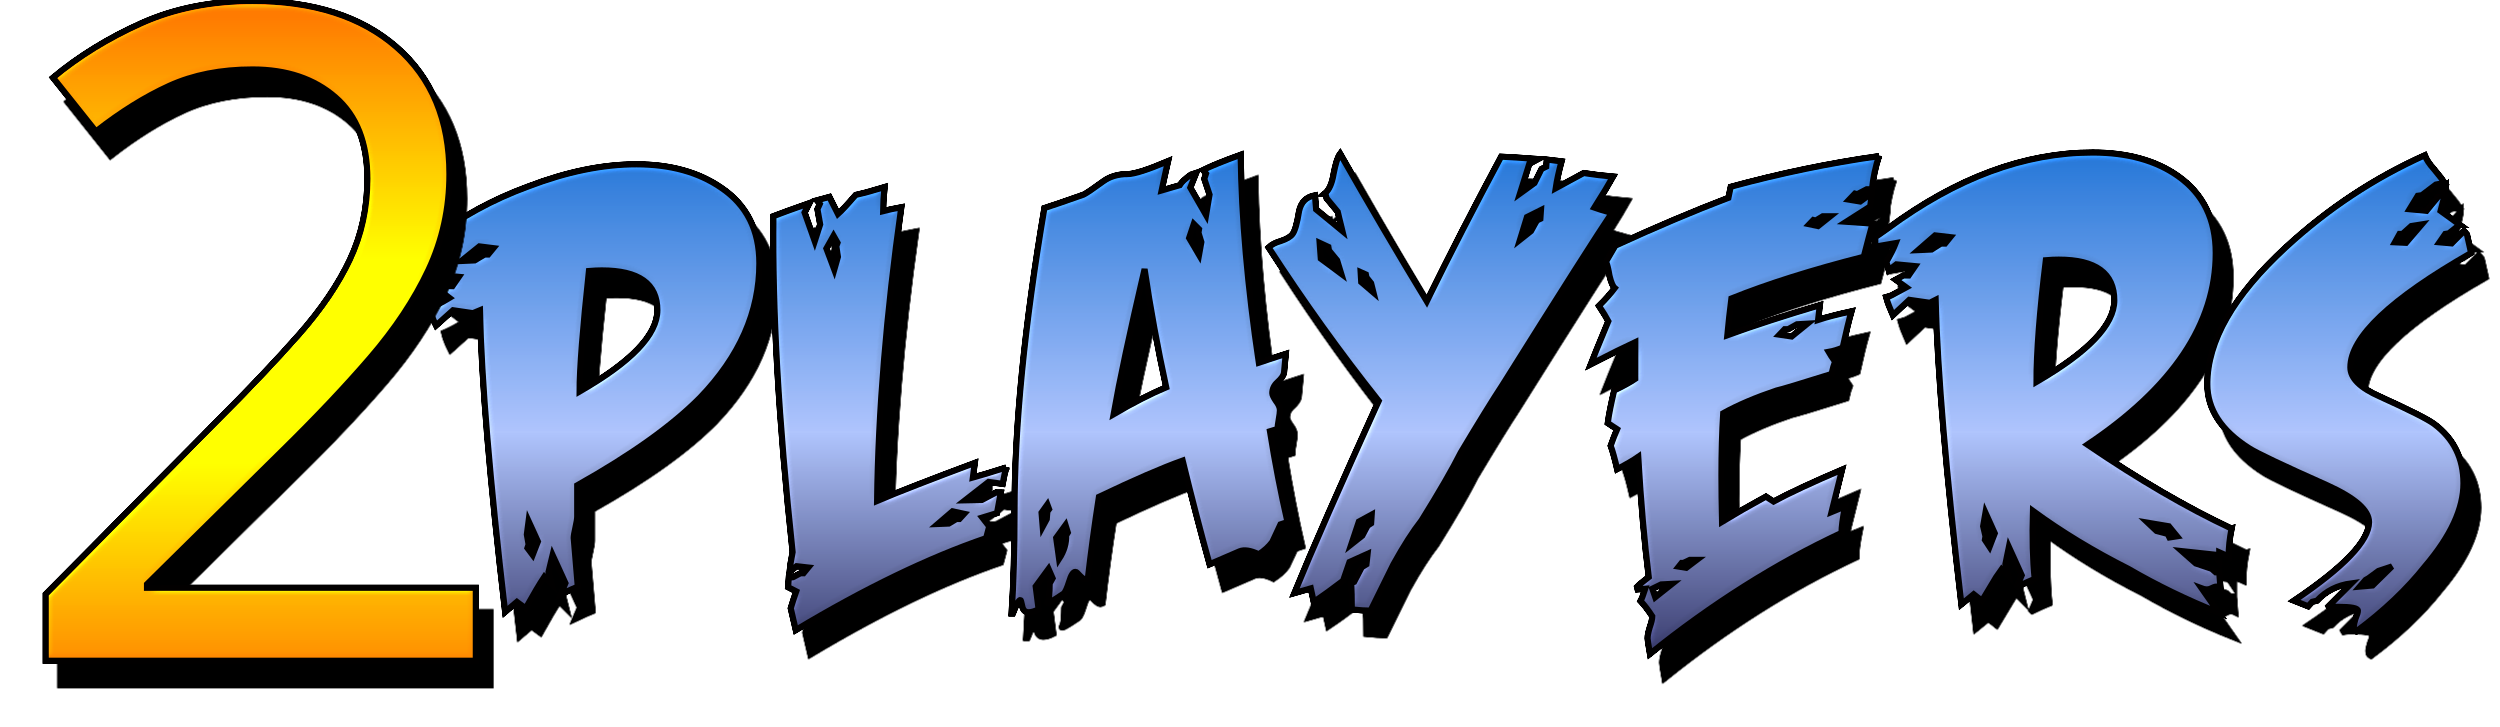
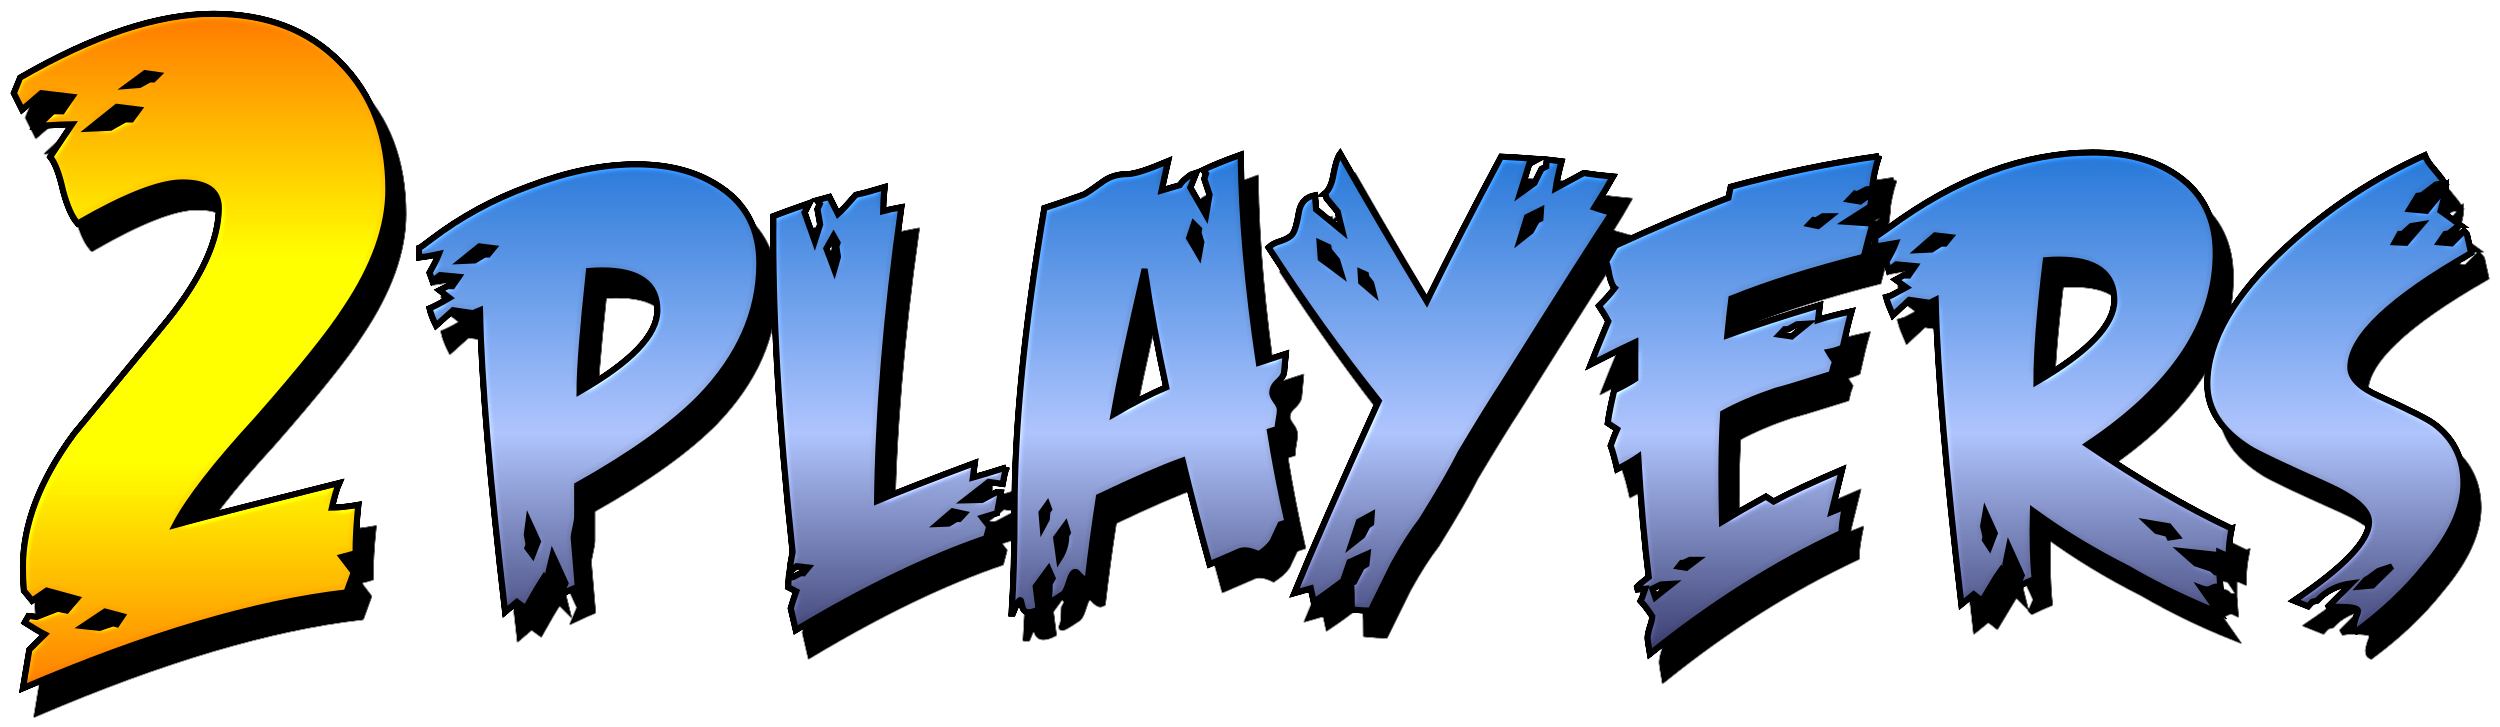
- <svg xmlns="http://www.w3.org/2000/svg" height="165.366" viewBox="0 0 512.232 148.83" width="569.147">
-   <linearGradient id="a" gradientUnits="userSpaceOnUse" x1="46.776" x2="46.776" y1="168.274" y2="30.929">
-     <stop offset="0" stop-color="#ff7a01" />
-     <stop offset=".359" stop-color="#fffc00" />
-     <stop offset=".603" stop-color="#ff0" />
-     <stop offset="1" stop-color="#ff7501" />
-   </linearGradient>
-   <linearGradient id="b" gradientUnits="userSpaceOnUse" x1="336.991" x2="336.991" y1="161.47" y2="57.732">
-     <stop offset="0" stop-color="#373969" />
-     <stop offset=".437" stop-color="#a7bbf1" />
-     <stop offset="1" stop-color="#2170cc" />
-   </linearGradient>
-   <filter id="c" color-interpolation-filters="sRGB" height="1.112" width="1.021" x="-.007" y="-.03">
-     <feGaussianBlur in="SourceGraphic" result="blur" stdDeviation=".926" />
-     <feDiffuseLighting diffuseConstant="1" result="diffuse" surfaceScale="10">
-       <feDistantLight azimuth="236" elevation="13" />
-     </feDiffuseLighting>
-     <feComposite in="diffuse" in2="diffuse" k1="1" k2="0" k3="0" k4="0" operator="arithmetic" result="composite1" />
-     <feComposite in="composite1" in2="SourceGraphic" k1="1" k2="0" k3="1" k4="0" operator="arithmetic" result="fbSourceGraphic" />
-     <feColorMatrix in="fbSourceGraphic" result="fbSourceGraphicAlpha" values="0 0 0 -1 0 0 0 0 -1 0 0 0 0 -1 0 0 0 0 1 0" />
-     <feFlood in="fbSourceGraphic" result="flood" />
-     <feComposite in="flood" in2="fbSourceGraphic" operator="in" result="composite1" />
-     <feGaussianBlur in="composite1" result="blur" stdDeviation="0" />
-     <feOffset dx="3" dy="5" result="offset" />
-     <feComposite in="fbSourceGraphic" in2="offset" operator="over" result="composite2" />
-   </filter>
-   <filter id="d" color-interpolation-filters="sRGB" height="1.077" width="1.113" x="-.037" y="-.021">
-     <feGaussianBlur in="SourceGraphic" result="blur" stdDeviation=".926" />
-     <feDiffuseLighting diffuseConstant="1" result="diffuse" surfaceScale="10">
-       <feDistantLight azimuth="236" elevation="13" />
-     </feDiffuseLighting>
-     <feComposite in="diffuse" in2="diffuse" k1="1" k2="0" k3="0" k4="0" operator="arithmetic" result="composite1" />
-     <feComposite in="composite1" in2="SourceGraphic" k1="1" k2="0" k3="1" k4="0" operator="arithmetic" result="fbSourceGraphic" />
-     <feColorMatrix in="fbSourceGraphic" result="fbSourceGraphicAlpha" values="0 0 0 -1 0 0 0 0 -1 0 0 0 0 -1 0 0 0 0 1 0" />
-     <feFlood in="fbSourceGraphic" result="flood" />
-     <feComposite in="flood" in2="fbSourceGraphic" operator="in" result="composite1" />
-     <feGaussianBlur in="composite1" result="blur" stdDeviation="0" />
-     <feOffset dx="3" dy="5" result="offset" />
-     <feComposite in="fbSourceGraphic" in2="offset" operator="over" result="composite2" />
-   </filter>
-   <g stroke="#010000" stroke-width="1.25" transform="translate(1.074684 -27.5195)">
-     <g fill="url(#b)" filter="url(#c)">
-       <path d="m154.506 81.48q0 14.88-12.12 27.48-8.52 8.64-25.2 18v6.36q0 .72-.36 2.28-.36 1.56-.36 2.16 0 .12.84 9.96-1.2.48-3.48 1.56l.96-2.28-2.64-5.76-.84 3.48.6 2.4-1.44-1.44q-1.44 2.16-3.84 6.48l-1.8-1.32-2.4 2.04q-4.68-40.32-5.16-61.8l-1.44.6-4.08-.6-3.48 3.12q-.96-1.92-1.32-3.48 1.92-.84 4.08-2.16l-2.04-1.56 1.68-.84h.96l1.32-1.92-3.84-.36-1.56 1.2-.6-1.68q1.32-2.28 1.92-3.84-2.16.48-4.08.72v-1.92q.36-.12 2.52-1.8 9-6.84 19.8-10.8 11.88-4.56 22.2-4.56 10.44 0 17.4 4.8 7.8 5.28 7.8 15.48zm-20.88 9.6q0-8.16-11.4-8.16-1.2 0-2.64.12-1.92 17.76-1.92 24.72 15.96-9.12 15.96-16.68zm-33.6-12.72-2.88-.36-3.72 3 2.76-.12 2.04-1.2h.72zm9.12 60.12-1.92-4.2-.36 2.76.36 2.04-.24.72 1.08 1.44z" />
-       <path d="m205.116 123.304q-.375 1.195-.762 3.351l-2.875-.396-4.848 3.779 3.481-.076 2.899-1.524.96.012q-.257 1.317-.773 4.191l-3.012.922 1.417 1.818-.63 2.392q-17.597 6.018-39.001 18.829-.342-1.444-1.024-4.453.501-1.674 1.124-3.466l-1.669-.861.144-1.918.841-.109 1.57-.82.6.008.975-1.188-2.397-.27-1.455 1.182q.138-1.438.651-4.072-4.292-40.257-3.931-68.815 2.412-.93 7.354-2.667l-.984 1.908 2.086 5.907 1.124-3.466-.561-3.127.494-1.074-.591-.728 2.529-.688q.702 1.449 1.756 3.502 1.092-.946 3.65-3.914 2.527-.568 5.901-1.606-.272 2.517-.302 4.917 1.324-.343 3.73-.793-4.613 32.704-4.96 60.182 6.636-2.796 20.02-7.788l-.398 2.995q2.167-.573 6.867-2.073zm-34.498-43.159-.333-2.164.249-.717-.822-1.45-1.473 2.622 1.625 4.341zm25.857 52.651-2.394-.51-3.033 2.602 2.281-.091 1.572-.94.6.008z" />
-       <path d="m262.723 134.483-1.44.48q-1.32 2.88-1.68 3.6-1.08 1.44-2.76 2.52-2.52-1.2-3.96-.6-1.44.6-6.12 2.64-2.76-9.96-5.52-21.24-6.36 2.28-17.16 7.44-1.32 8.52-2.28 16.8-.24.12-.48.12-.36 0-1.08-.72-.72-.84-.96-.84-.72 0-1.32 2.04-.6 1.92-1.08 2.4-3.72 2.52-3.36 1.8.48-.6.48-3.84l.6-1.08-.84-1.92-2.64 3.6.6 4.68q-1.2.6-2.04.6-1.08 0-1.32-1.32-.24-1.2-.36-1.2-.48 0-1.56 2.76h-.24q.6-9.24.6-20.88 0-26.04 6.12-62.16 2.64-.84 8.04-2.76.96-.48 4.08-2.76 2.04-1.44 4.92-1.44 2.04 0 8.28-2.64-.72 3.12-1.32 6 1.32-.36 3.72-1.08.6-.96 2.28-2.16.36-.12 1.08-.36l-1.2 3 3.24 5.64.72-4.2-1.08-3.24.36-1.08-.6-.72q2.4-1.2 7.68-3.12.24 19.2 3.72 42.6 2.16-.72 5.52-1.8-.12 1.2-.36 3.84-.12.84-1.32 1.92-1.08.96-1.08 2.28 0 .48.72 1.56.84 1.08.84 1.92 0 .6-.24 1.92-.24 1.32-.24 1.92l-1.56.48q1.56 9.72 3.6 18.6zm-17.64-57.36-.6-1.92.12-.72-1.08-1.08-.96 2.88 2.04 3.48zm-7.2 29.76q-2.64-12.12-4.44-24.24-4.56 19.56-6.36 29.76 6-3.48 10.8-5.52zm-24 24.96-.36-.96-1.2 1.68.24 2.88.84-1.56.12-1.56zm3.84 4.8-.48-1.56-1.92 2.64.6 4.32q1.56-2.4 1.44-4.8z" />
-       <path d="m329.424 63.71q-1.2 2.16-3.84 6.36.96.36 3.6 1.08-4.08 6-22.44 35.28-3 4.56-8.52 13.8-2.52 5.04-8.04 13.92-2.64 3.36-5.76 9-2.28 4.68-4.68 9.48-1.44 0-3.84-.24 0-3.36-.12-5.4l.6-.24 1.56-3 .96-.6.24-2.16-3.72 1.68-1.32 3.84q-3.12 2.4-6 4.32l-.6-2.76-3.36.96q5.4-13.2 17.28-39.36-11.76-14.76-22.56-31.44.84-.84 2.52-1.32 1.8-.6 2.4-1.44.72-.96 1.32-4.68.6-2.76 3.24-3.24l.24 2.88 5.4 4.44-.96-3.96-2.28-2.76-.24-.96h-.12q1.32-1.08 1.8-4.08.6-3.12 1.32-4.08 8.88 15.6 17.76 30.24 7.2-14.64 15.24-29.64 2.64.12 7.56.48l-1.8.96-1.92 6.12 3-2.16 1.44-2.88.96-.48.12-1.44 3 .36q-.84 3.12-1.2 5.52 2.04-1.08 5.76-3.12 3.12.48 6 .72zm-14.76 6.84-2.88 1.44-1.44 4.68 2.28-1.8 1.2-2.16.72-.36zm-34.32 16.92-.48-1.92-.96-1.2-.12-.6-1.08-.48.12 2.04zm-6.6-3.84-.84-2.76-1.68-2.04-.12-.72-1.8-.84.24 3.24zm6.24 49.32-2.64 1.44-1.56 4.68 2.28-1.8 1.08-2.04.72-.48z" />
-       <path d="m383.911 59.511q-1.08 3.269-1.44 6.789h-1.08l-1.92 1.006-.48-.126-1.2 1.257 2.28.377 2.4-1.76q-.12 1.006-.36 2.766l-4.92 3.143 5.4.377q-.6 2.137-1.8 6.789-15.84 4.023-27.12 8.549-.48 3.772-.84 7.543 8.4-3.017 18.96-6.16-.12 1.006-.36 3.017 2.28-.754 6.84-1.76-.72 2.514-1.8 7.418-1.44.629-2.88.88.36.629 1.32 2.012-.36.88-.72 2.514-9.6 3.017-11.28 3.394-6.36 2.137-10.92 4.652-.36 5.783-.36 12.698 0 4.149.12 9.555 3.96-2.389 9-5.155l1.56 1.006q4.92-2.64 14.04-6.537-.12.503-2.16 8.675 1.8-.754 2.76-1.131-.72 3.646-.72 5.406-20.16 9.429-39.24 24.767-.48-2.766-.48-3.143 0-.88.48-2.389.48-1.383.48-2.137-1.32-2.012-2.4-3.143.36-.629.96-2.514l-1.56.126-.12-.503q.6-.629 2.4-2.012-1.32-10.561-2.16-24.641-1.44 1.006-4.32 2.514-.72-3.143-1.32-4.777.72-2.012 1.32-3.394l-1.92-1.257q.36-2.64 1.32-6.663 2.88-1.383 4.32-2.389v-7.543q-3 1.383-9.12 4.526.48-1.257 3.6-8.8-.6-1.131-1.92-3.143 2.04-2.012 3.24-3.646-.6-.503-1.08-2.514-.36-2.137-.72-2.892 1.2-2.012 1.92-3.269 12.6-5.783 23.16-9.806l.48-2.263q15.24-4.149 30.36-6.286zm-9.96 12.321h-1.56l-1.44.88-.48-.126-.84.88 1.8.377zm-4.68 22.001-2.16.126-1.8 1.006h-.72l-1.08 1.131 2.52.377zm-22.68 48.402h-1.44l-1.32.629h-.36l-.6.754 1.56.251zm-5.04 4.903-2.28.126-1.8.88.6 1.76z" />
-       <path d="m456.152 135.829q-.6 3.028-.6 5.694l-1.921-.848v1.938l-.96-1.454-6.723-.727 2.881 2.544 3.241 1.09.84.727h.72l.24 3.15q-.48-.242-.84-.242-.36 0-1.321.485-.72.242-1.681-.121l3.481 4.967q-9.724-3.876-18.487-8.964-10.804-5.451-19.568-11.872-.24 8.237.36 13.931-1.2.485-3.481 1.575l-.12-.121.96-2.181-2.641-5.815-.72 3.513.6 2.423-1.441-1.454q-.12.121-3.962 6.542l-1.681-1.333q-1.441 1.211-2.521 2.059-4.682-40.097-5.282-62.387l-1.2.606-4.202-.606-3.361 3.15q-.96-2.181-1.321-3.513.12 0 4.082-2.181l-2.161-1.575 1.561-.848h1.08l1.321-1.938-3.842-.363-1.561 1.211-.48-1.696q1.321-2.302 1.921-3.876l-4.202.727v-1.938q.6-.363 2.641-1.817 21.008-15.506 41.896-15.506 10.684 0 17.527 4.846 7.683 5.451 7.683 15.748 0 21.684-26.29 39.249 15.846 10.781 29.532 17.202zm-24.009-46.76q0-8.359-11.404-8.359-1.2 0-2.641.121-1.921 15.748-1.921 24.955 15.966-9.207 15.966-16.717zm-33.613-12.962-3.121-.363-3.481 3.028 2.761-.121 1.921-1.211h.84zm46.458 61.297-1.681-2.059-4.322-.727 1.801 1.696 2.281.606.36.727zm-37.335-.606-1.921-4.24-.48 2.786.48 2.059-.12.727.96 1.454z" />
-       <path d="m505.225 79.348q-24.73 14.133-24.73 23.44 0 3.332 6.002 5.975 9.124 4.137 11.164 5.63 6.002 4.481 6.002 12.18 0 7.699-7.803 16.891-5.642 7.124-14.166 13.444-.48-.23-.48-1.034 0-.46.36-1.609.48-1.149.48-1.609 0-.804-4.082-.804-1.561 0-2.281.23l5.042-5.056q-4.322.575-7.083 3.562l-.96.23-.84.919-2.881-1.149q15.366-10.341 15.366-16.086 0-3.677-8.643-7.584-13.685-6.09-15.966-7.584-8.523-5.4-8.523-13.099 0-13.214 16.086-28.036 12.845-11.835 28.451-18.844.48 1.264 1.921 2.873 1.801 2.183 2.161 2.758l-1.801.345-2.881 2.183-.84.115-1.681 2.758 3.481.345 3.962-4.826q0 .804-1.08 4.826l3.962 2.873h-.12l-2.161 1.724-.72.115-1.2 1.724 2.521.23 2.521-2.528.6.689zm-10.084-5.86-2.161.345-1.801 1.609h-.6l-.96 1.724 2.281.115zm-6.122 70.091-2.761.919-2.041 1.494-.6.345-1.2 1.379 2.641-.23z" />
+ <svg xmlns="http://www.w3.org/2000/svg" xmlns:xlink="http://www.w3.org/1999/xlink" version="1.1" id="svg902" width="569.147" height="165.366" viewBox="0 0 512.232 148.83">
+   <defs id="defs906">
+     <linearGradient id="linearGradient161308">
+       <stop style="stop-color:#373969;stop-opacity:1" offset="0" id="stop161304" />
+       <stop style="stop-color:#a7bbf1;stop-opacity:1" offset="0.437" id="stop161408" />
+       <stop style="stop-color:#2170cc;stop-opacity:1" offset="1" id="stop161306" />
+     </linearGradient>
+     <linearGradient id="linearGradient33518">
+       <stop style="stop-color:#ff7a01;stop-opacity:1" offset="0" id="stop33514" />
+       <stop style="stop-color:#fffc00;stop-opacity:1" offset="0.359" id="stop72058" />
+       <stop style="stop-color:#ffff00;stop-opacity:1" offset="0.603" id="stop44388" />
+       <stop style="stop-color:#ff7501;stop-opacity:1" offset="1" id="stop33516" />
+     </linearGradient>
+     <linearGradient xlink:href="#linearGradient161308" id="linearGradient161302" x1="336.991" y1="161.47" x2="336.991" y2="57.732" gradientUnits="userSpaceOnUse" />
+     <filter style="color-interpolation-filters:sRGB" id="filter184916" x="-0.007" y="-0.03" width="1.021" height="1.112">
+       <feGaussianBlur in="SourceGraphic" stdDeviation="0.926" result="blur" id="feGaussianBlur184906" />
+       <feDiffuseLighting diffuseConstant="1" surfaceScale="10" lighting-color="#ffffff" result="diffuse" id="feDiffuseLighting184910">
+         <feDistantLight elevation="13" azimuth="236" id="feDistantLight184908" />
+       </feDiffuseLighting>
+       <feComposite in="diffuse" in2="diffuse" operator="arithmetic" k1="1" result="composite1" id="feComposite184912" k2="0" k3="0" k4="0" />
+       <feComposite in="composite1" in2="SourceGraphic" k1="1" operator="arithmetic" k3="1" result="fbSourceGraphic" id="feComposite184914" k2="0" k4="0" />
+       <feColorMatrix result="fbSourceGraphicAlpha" in="fbSourceGraphic" values="0 0 0 -1 0 0 0 0 -1 0 0 0 0 -1 0 0 0 0 1 0" id="feColorMatrix188362" />
+       <feFlood id="feFlood188364" flood-opacity="1" flood-color="rgb(0,0,0)" result="flood" in="fbSourceGraphic" />
+       <feComposite in2="fbSourceGraphic" id="feComposite188366" in="flood" operator="in" result="composite1" />
+       <feGaussianBlur id="feGaussianBlur188368" in="composite1" stdDeviation="0" result="blur" />
+       <feOffset id="feOffset188370" dx="3" dy="5" result="offset" />
+       <feComposite in2="offset" id="feComposite188372" in="fbSourceGraphic" operator="over" result="composite2" />
+     </filter>
+     <filter style="color-interpolation-filters:sRGB" id="filter184928" x="-0.038" y="-0.021" width="1.114" height="1.08">
+       <feGaussianBlur in="SourceGraphic" stdDeviation="0.926" result="blur" id="feGaussianBlur184918" />
+       <feDiffuseLighting diffuseConstant="1" surfaceScale="10" lighting-color="#ffffff" result="diffuse" id="feDiffuseLighting184922">
+         <feDistantLight elevation="13" azimuth="236" id="feDistantLight184920" />
+       </feDiffuseLighting>
+       <feComposite in="diffuse" in2="diffuse" operator="arithmetic" k1="1" result="composite1" id="feComposite184924" k2="0" k3="0" k4="0" />
+       <feComposite in="composite1" in2="SourceGraphic" k1="1" operator="arithmetic" k3="1" result="fbSourceGraphic" id="feComposite184926" k2="0" k4="0" />
+       <feColorMatrix result="fbSourceGraphicAlpha" in="fbSourceGraphic" values="0 0 0 -1 0 0 0 0 -1 0 0 0 0 -1 0 0 0 0 1 0" id="feColorMatrix188374" />
+       <feFlood id="feFlood188376" flood-opacity="1" flood-color="rgb(0,0,0)" result="flood" in="fbSourceGraphic" />
+       <feComposite in2="fbSourceGraphic" id="feComposite188378" in="flood" operator="in" result="composite1" />
+       <feGaussianBlur id="feGaussianBlur188380" in="composite1" stdDeviation="0" result="blur" />
+       <feOffset id="feOffset188382" dx="3" dy="5" result="offset" />
+       <feComposite in2="offset" id="feComposite188384" in="fbSourceGraphic" operator="over" result="composite2" />
+     </filter>
+     <linearGradient xlink:href="#linearGradient161308" id="linearGradient867" gradientUnits="userSpaceOnUse" x1="336.991" y1="161.47" x2="336.991" y2="57.732" />
+     <linearGradient xlink:href="#linearGradient161308" id="linearGradient869" gradientUnits="userSpaceOnUse" x1="336.991" y1="161.47" x2="336.991" y2="57.732" />
+     <linearGradient xlink:href="#linearGradient161308" id="linearGradient871" gradientUnits="userSpaceOnUse" x1="336.991" y1="161.47" x2="336.991" y2="57.732" />
+     <linearGradient xlink:href="#linearGradient161308" id="linearGradient873" gradientUnits="userSpaceOnUse" x1="336.991" y1="161.47" x2="336.991" y2="57.732" />
+     <linearGradient xlink:href="#linearGradient161308" id="linearGradient875" gradientUnits="userSpaceOnUse" x1="336.991" y1="161.47" x2="336.991" y2="57.732" />
+     <linearGradient xlink:href="#linearGradient161308" id="linearGradient877" gradientUnits="userSpaceOnUse" x1="336.991" y1="161.47" x2="336.991" y2="57.732" />
+     <linearGradient xlink:href="#linearGradient161308" id="linearGradient879" gradientUnits="userSpaceOnUse" x1="336.991" y1="161.47" x2="336.991" y2="57.732" />
+     <linearGradient xlink:href="#linearGradient33518" id="linearGradient895" gradientUnits="userSpaceOnUse" x1="46.776" y1="168.274" x2="46.776" y2="30.929" />
+   </defs>
+   <g id="g908" transform="translate(1.074684,-27.5195)">
+     <text xml:space="preserve" style="font-size:1.8px;line-height:1.25;font-family:TrasksHand;-inkscape-font-specification:TrasksHand;text-decoration-color:#000000;fill:#ef00eb;stroke:#0105ff;stroke-width:2.25;-inkscape-stroke:none;stop-color:#000000" x="144.381" y="117.348" id="text4082">
+       <tspan id="tspan4080" style="font-size:1.8px;fill:#fafafa;fill-opacity:0.4;stroke:none;stroke-width:2.25" x="144.381" y="117.348">John Loreth 2022</tspan>
+     </text>
+     <g id="g33354" style="fill:url(#linearGradient161302);fill-opacity:1;stroke:#010000;stroke-width:1.25;stroke-miterlimit:4;stroke-dasharray:none;stroke-opacity:1;filter:url(#filter184916)">
+       <path d="m 154.506,81.48 q 0,14.88 -12.12,27.48 -8.52,8.64 -25.2,18 v 6.36 q 0,0.72 -0.36,2.28 -0.36,1.56 -0.36,2.16 0,0.12 0.84,9.96 -1.2,0.48 -3.48,1.56 l 0.96,-2.28 -2.64,-5.76 -0.84,3.48 0.6,2.4 -1.44,-1.44 q -1.44,2.16 -3.84,6.48 l -1.8,-1.32 -2.4,2.04 q -4.68,-40.32 -5.16,-61.8 l -1.44,0.6 -4.08,-0.6 -3.48,3.12 q -0.96,-1.92 -1.32,-3.48 1.92,-0.84 4.08,-2.16 l -2.04,-1.56 1.68,-0.84 h 0.96 l 1.32,-1.92 -3.84,-0.36 -1.56,1.2 -0.6,-1.68 q 1.32,-2.28 1.92,-3.84 -2.16,0.48 -4.08,0.72 v -1.92 q 0.36,-0.12 2.52,-1.8 9,-6.84 19.8,-10.8 11.88,-4.56 22.2,-4.56 10.44,0 17.4,4.8 7.8,5.28 7.8,15.48 z m -20.88,9.6 q 0,-8.16 -11.4,-8.16 -1.2,0 -2.64,0.12 -1.92,17.76 -1.92,24.72 15.96,-9.12 15.96,-16.68 z m -33.6,-12.72 -2.88,-0.36 -3.72,3 2.76,-0.12 2.04,-1.2 h 0.72 z m 9.12,60.12 -1.92,-4.2 -0.36,2.76 0.36,2.04 -0.24,0.72 1.08,1.44 z" style="font-weight:normal;font-size:120px;line-height:1.25;font-family:'Feast of Flesh BB';-inkscape-font-specification:'Feast of Flesh BB';fill:url(#linearGradient867);fill-opacity:1;stroke:#010000;stroke-width:1.25;stroke-miterlimit:4;stroke-dasharray:none;stroke-opacity:1" id="path33374" />
+       <path d="m 205.116,123.304 q -0.375,1.195 -0.762,3.351 l -2.875,-0.396 -4.848,3.779 3.481,-0.076 2.899,-1.524 0.96,0.012 q -0.257,1.317 -0.773,4.191 l -3.012,0.922 1.417,1.818 -0.63,2.392 q -17.597,6.018 -39.001,18.829 -0.342,-1.444 -1.024,-4.453 0.501,-1.674 1.124,-3.466 l -1.669,-0.861 0.144,-1.918 0.841,-0.109 1.57,-0.82 0.6,0.008 0.975,-1.188 -2.397,-0.27 -1.455,1.182 q 0.138,-1.438 0.651,-4.072 -4.292,-40.257 -3.931,-68.815 2.412,-0.93 7.354,-2.667 l -0.984,1.908 2.086,5.907 1.124,-3.466 -0.561,-3.127 0.494,-1.074 -0.591,-0.728 2.529,-0.688 q 0.702,1.449 1.756,3.502 1.092,-0.946 3.65,-3.914 2.527,-0.568 5.901,-1.606 -0.272,2.517 -0.302,4.917 1.324,-0.343 3.73,-0.793 -4.613,32.704 -4.96,60.182 6.636,-2.796 20.02,-7.788 l -0.398,2.995 q 2.167,-0.573 6.867,-2.073 z m -34.498,-43.159 -0.333,-2.164 0.249,-0.717 -0.822,-1.45 -1.473,2.622 1.625,4.341 z m 25.857,52.651 -2.394,-0.51 -3.033,2.602 2.281,-0.091 1.572,-0.94 0.6,0.008 z" style="font-weight:normal;font-size:120px;line-height:1.25;font-family:'Feast of Flesh BB';-inkscape-font-specification:'Feast of Flesh BB';fill:url(#linearGradient869);fill-opacity:1;stroke:#010000;stroke-width:1.25;stroke-miterlimit:4;stroke-dasharray:none;stroke-opacity:1" id="path33371" />
+       <path d="m 262.723,134.483 -1.44,0.48 q -1.32,2.88 -1.68,3.6 -1.08,1.44 -2.76,2.52 -2.52,-1.2 -3.96,-0.6 -1.44,0.6 -6.12,2.64 -2.76,-9.96 -5.52,-21.24 -6.36,2.28 -17.16,7.44 -1.32,8.52 -2.28,16.8 -0.24,0.12 -0.48,0.12 -0.36,0 -1.08,-0.72 -0.72,-0.84 -0.96,-0.84 -0.72,0 -1.32,2.04 -0.6,1.92 -1.08,2.4 -3.72,2.52 -3.36,1.8 0.48,-0.6 0.48,-3.84 l 0.6,-1.08 -0.84,-1.92 -2.64,3.6 0.6,4.68 q -1.2,0.6 -2.04,0.6 -1.08,0 -1.32,-1.32 -0.24,-1.2 -0.36,-1.2 -0.48,0 -1.56,2.76 h -0.24 q 0.6,-9.24 0.6,-20.88 0,-26.04 6.12,-62.16 2.64,-0.84 8.04,-2.76 0.96,-0.48 4.08,-2.76 2.04,-1.44 4.92,-1.44 2.04,0 8.28,-2.64 -0.72,3.12 -1.32,6 1.32,-0.36 3.72,-1.08 0.6,-0.96 2.28,-2.16 0.36,-0.12 1.08,-0.36 l -1.2,3 3.24,5.64 0.72,-4.2 -1.08,-3.24 0.36,-1.08 -0.6,-0.72 q 2.4,-1.2 7.68,-3.12 0.24,19.2 3.72,42.6 2.16,-0.72 5.52,-1.8 -0.12,1.2 -0.36,3.84 -0.12,0.84 -1.32,1.92 -1.08,0.96 -1.08,2.28 0,0.48 0.72,1.56 0.84,1.08 0.84,1.92 0,0.6 -0.24,1.92 -0.24,1.32 -0.24,1.92 l -1.56,0.48 q 1.56,9.72 3.6,18.6 z m -17.64,-57.36 -0.6,-1.92 0.12,-0.72 -1.08,-1.08 -0.96,2.88 2.04,3.48 z m -7.2,29.76 q -2.64,-12.12 -4.44,-24.24 -4.56,19.56 -6.36,29.76 6,-3.48 10.8,-5.52 z m -24,24.96 -0.36,-0.96 -1.2,1.68 0.24,2.88 0.84,-1.56 0.12,-1.56 z m 3.84,4.8 -0.48,-1.56 -1.92,2.64 0.6,4.32 q 1.56,-2.4 1.44,-4.8 z" style="font-weight:normal;font-size:120px;line-height:1.25;font-family:'Feast of Flesh BB';-inkscape-font-specification:'Feast of Flesh BB';fill:url(#linearGradient871);fill-opacity:1;stroke:#010000;stroke-width:1.25;stroke-miterlimit:4;stroke-dasharray:none;stroke-opacity:1" id="path33368" />
+       <path d="m 329.424,63.71 q -1.2,2.16 -3.84,6.36 0.96,0.36 3.6,1.08 -4.08,6 -22.44,35.28 -3,4.56 -8.52,13.8 -2.52,5.04 -8.04,13.92 -2.64,3.36 -5.76,9 -2.28,4.68 -4.68,9.48 -1.44,0 -3.84,-0.24 0,-3.36 -0.12,-5.4 l 0.6,-0.24 1.56,-3 0.96,-0.6 0.24,-2.16 -3.72,1.68 -1.32,3.84 q -3.12,2.4 -6,4.32 l -0.6,-2.76 -3.36,0.96 q 5.4,-13.2 17.28,-39.36 -11.76,-14.76 -22.56,-31.44 0.84,-0.84 2.52,-1.32 1.8,-0.6 2.4,-1.44 0.72,-0.96 1.32,-4.68 0.6,-2.76 3.24,-3.24 l 0.24,2.88 5.4,4.44 -0.96,-3.96 -2.28,-2.76 -0.24,-0.96 h -0.12 q 1.32,-1.08 1.8,-4.08 0.6,-3.12 1.32,-4.08 8.88,15.6 17.76,30.24 7.2,-14.64 15.24,-29.64 2.64,0.12 7.56,0.48 l -1.8,0.96 -1.92,6.12 3,-2.16 1.44,-2.88 0.96,-0.48 0.12,-1.44 3,0.36 q -0.84,3.12 -1.2,5.52 2.04,-1.08 5.76,-3.12 3.12,0.48 6,0.72 z m -14.76,6.84 -2.88,1.44 -1.44,4.68 2.28,-1.8 1.2,-2.16 0.72,-0.36 z m -34.32,16.92 -0.48,-1.92 -0.96,-1.2 -0.12,-0.6 -1.08,-0.48 0.12,2.04 z m -6.6,-3.84 -0.84,-2.76 -1.68,-2.04 -0.12,-0.72 -1.8,-0.84 0.24,3.24 z m 6.24,49.32 -2.64,1.44 -1.56,4.68 2.28,-1.8 1.08,-2.04 0.72,-0.48 z" style="font-weight:normal;font-size:120px;line-height:1.25;font-family:'Feast of Flesh BB';-inkscape-font-specification:'Feast of Flesh BB';fill:url(#linearGradient873);fill-opacity:1;stroke:#010000;stroke-width:1.25;stroke-miterlimit:4;stroke-dasharray:none;stroke-opacity:1" id="path33365" />
+       <path d="m 383.911,59.511 q -1.08,3.269 -1.44,6.789 h -1.08 l -1.92,1.006 -0.48,-0.126 -1.2,1.257 2.28,0.377 2.4,-1.76 q -0.12,1.006 -0.36,2.766 l -4.92,3.143 5.4,0.377 q -0.6,2.137 -1.8,6.789 -15.84,4.023 -27.12,8.549 -0.48,3.772 -0.84,7.543 8.4,-3.017 18.96,-6.16 -0.12,1.006 -0.36,3.017 2.28,-0.754 6.84,-1.76 -0.72,2.514 -1.8,7.418 -1.44,0.629 -2.88,0.88 0.36,0.629 1.32,2.012 -0.36,0.88 -0.72,2.514 -9.6,3.017 -11.28,3.394 -6.36,2.137 -10.92,4.652 -0.36,5.783 -0.36,12.698 0,4.149 0.12,9.555 3.96,-2.389 9,-5.155 l 1.56,1.006 q 4.92,-2.64 14.04,-6.537 -0.12,0.503 -2.16,8.675 1.8,-0.754 2.76,-1.131 -0.72,3.646 -0.72,5.406 -20.16,9.429 -39.24,24.767 -0.48,-2.766 -0.48,-3.143 0,-0.88 0.48,-2.389 0.48,-1.383 0.48,-2.137 -1.32,-2.012 -2.4,-3.143 0.36,-0.629 0.96,-2.514 l -1.56,0.126 -0.12,-0.503 q 0.6,-0.629 2.4,-2.012 -1.32,-10.561 -2.16,-24.641 -1.44,1.006 -4.32,2.514 -0.72,-3.143 -1.32,-4.777 0.72,-2.012 1.32,-3.394 l -1.92,-1.257 q 0.36,-2.64 1.32,-6.663 2.88,-1.383 4.32,-2.389 v -7.543 q -3,1.383 -9.12,4.526 0.48,-1.257 3.6,-8.8 -0.6,-1.131 -1.92,-3.143 2.04,-2.012 3.24,-3.646 -0.6,-0.503 -1.08,-2.514 -0.36,-2.137 -0.72,-2.892 1.2,-2.012 1.92,-3.269 12.6,-5.783 23.16,-9.806 l 0.48,-2.263 q 15.24,-4.149 30.36,-6.286 z m -9.96,12.321 h -1.56 l -1.44,0.88 -0.48,-0.126 -0.84,0.88 1.8,0.377 z m -4.68,22.001 -2.16,0.126 -1.8,1.006 h -0.72 l -1.08,1.131 2.52,0.377 z m -22.68,48.402 h -1.44 l -1.32,0.629 h -0.36 l -0.6,0.754 1.56,0.251 z m -5.04,4.903 -2.28,0.126 -1.8,0.88 0.6,1.76 z" style="font-weight:normal;font-size:122.827px;line-height:1.25;font-family:'Feast of Flesh BB';-inkscape-font-specification:'Feast of Flesh BB';fill:url(#linearGradient875);fill-opacity:1;stroke:#010000;stroke-width:1.25;stroke-miterlimit:4;stroke-dasharray:none;stroke-opacity:1" id="path33362" />
+       <path d="m 456.152,135.829 q -0.6,3.028 -0.6,5.694 l -1.921,-0.848 v 1.938 l -0.96,-1.454 -6.723,-0.727 2.881,2.544 3.241,1.09 0.84,0.727 h 0.72 l 0.24,3.15 q -0.48,-0.242 -0.84,-0.242 -0.36,0 -1.321,0.485 -0.72,0.242 -1.681,-0.121 l 3.481,4.967 q -9.724,-3.876 -18.487,-8.964 -10.804,-5.451 -19.568,-11.872 -0.24,8.237 0.36,13.931 -1.2,0.485 -3.481,1.575 l -0.12,-0.121 0.96,-2.181 -2.641,-5.815 -0.72,3.513 0.6,2.423 -1.441,-1.454 q -0.12,0.121 -3.962,6.542 l -1.681,-1.333 q -1.441,1.211 -2.521,2.059 -4.682,-40.097 -5.282,-62.387 l -1.2,0.606 -4.202,-0.606 -3.361,3.15 q -0.96,-2.181 -1.321,-3.513 0.12,0 4.082,-2.181 l -2.161,-1.575 1.561,-0.848 h 1.08 l 1.321,-1.938 -3.842,-0.363 -1.561,1.211 -0.48,-1.696 q 1.321,-2.302 1.921,-3.876 l -4.202,0.727 v -1.938 q 0.6,-0.363 2.641,-1.817 21.008,-15.506 41.896,-15.506 10.684,0 17.527,4.846 7.683,5.451 7.683,15.748 0,21.684 -26.29,39.249 15.846,10.781 29.532,17.202 z M 432.142,89.069 q 0,-8.359 -11.404,-8.359 -1.2,0 -2.641,0.121 -1.921,15.748 -1.921,24.955 15.966,-9.207 15.966,-16.717 z m -33.613,-12.962 -3.121,-0.363 -3.481,3.028 2.761,-0.121 1.921,-1.211 h 0.84 z m 46.458,61.297 -1.681,-2.059 -4.322,-0.727 1.801,1.696 2.281,0.606 0.36,0.727 z m -37.335,-0.606 -1.921,-4.24 -0.48,2.786 0.48,2.059 -0.12,0.727 0.96,1.454 z" style="font-weight:normal;font-size:120.592px;line-height:1.25;font-family:'Feast of Flesh BB';-inkscape-font-specification:'Feast of Flesh BB';fill:url(#linearGradient877);fill-opacity:1;stroke:#010000;stroke-width:1.25;stroke-miterlimit:4;stroke-dasharray:none;stroke-opacity:1" id="path33359" />
+       <path d="m 505.225,79.348 q -24.73,14.133 -24.73,23.44 0,3.332 6.002,5.975 9.124,4.137 11.164,5.63 6.002,4.481 6.002,12.18 0,7.699 -7.803,16.891 -5.642,7.124 -14.166,13.444 -0.48,-0.23 -0.48,-1.034 0,-0.46 0.36,-1.609 0.48,-1.149 0.48,-1.609 0,-0.804 -4.082,-0.804 -1.561,0 -2.281,0.23 l 5.042,-5.056 q -4.322,0.575 -7.083,3.562 l -0.96,0.23 -0.84,0.919 -2.881,-1.149 q 15.366,-10.341 15.366,-16.086 0,-3.677 -8.643,-7.584 -13.685,-6.09 -15.966,-7.584 -8.523,-5.4 -8.523,-13.099 0,-13.214 16.086,-28.036 12.845,-11.835 28.451,-18.844 0.48,1.264 1.921,2.873 1.801,2.183 2.161,2.758 l -1.801,0.345 -2.881,2.183 -0.84,0.115 -1.681,2.758 3.481,0.345 3.962,-4.826 q 0,0.804 -1.08,4.826 l 3.962,2.873 h -0.12 l -2.161,1.724 -0.72,0.115 -1.2,1.724 2.521,0.23 2.521,-2.528 0.6,0.689 z m -10.084,-5.86 -2.161,0.345 -1.801,1.609 h -0.6 l -0.96,1.724 2.281,0.115 z m -6.122,70.091 -2.761,0.919 -2.041,1.494 -0.6,0.345 -1.2,1.379 2.641,-0.23 z" style="font-weight:normal;font-size:117.447px;line-height:1.25;font-family:'Feast of Flesh BB';-inkscape-font-specification:'Feast of Flesh BB';fill:url(#linearGradient879);fill-opacity:1;stroke:#010000;stroke-width:1.25;stroke-miterlimit:4;stroke-dasharray:none;stroke-opacity:1" id="path33356" />
    </g>
-     <text fill="url(#a)" filter="url(#d)" font-family="Impacted" font-size="186.667" font-weight="bold" x="-.653" y="162.901">
-       <tspan style="font-weight:normal;font-size:186.667;font-family:Feast of Flesh BB;stroke:#010000;stroke-width:1.25;fill:url(#a)" x="-.653" y="162.901">2</tspan>
-     </text>
+     <path d="m 78.494,66.394 q 0,11.387 -8.773,24.453 -4.667,7.28 -18.107,22.587 -12.693,13.813 -16.8,21.653 11.2,-2.987 33.6,-8.587 -0.747,1.68 -1.493,5.04 2.24,0 5.413,-0.56 -0.56,5.413 -0.56,9.893 l -2.8,0.747 2.427,3.173 -1.493,4.107 q -27.813,3.173 -66.267,19.6 l 1.307,-7.84 3.173,-3.173 q -1.493,-0.747 -4.107,-2.427 l 0.747,-1.307 1.68,0.187 4.293,-1.68 1.867,0.373 2.053,-2.427 -6.16,-1.68 -2.987,2.053 -1.68,-2.053 q -0.187,-2.427 -0.187,-4.853 0,-13.067 10.453,-27.253 9.52,-11.573 19.227,-23.333 10.453,-13.067 10.453,-22.96 0,-5.227 -7.467,-5.227 -6.907,0 -21.467,8.4 -1.68,-1.867 -2.987,-6.72 -1.12,-5.04 -2.613,-6.907 l 4.48,-6.72 q -1.307,0 -7.093,0.373 L 9.8,50.341 H 11.667 L 13.72,47.354 7.373,46.608 3.453,49.968 1.773,46.608 3.08,43.434 Q 25.667,30.368 42.654,30.368 q 16.24,0 25.947,9.893 9.893,9.893 9.893,26.133 z M 31.267,42.874 28.653,42.501 l -3.547,2.613 2.427,-0.187 2.053,-1.12 h 0.747 z m -3.92,7.093 -4.48,-0.56 -5.6,4.48 4.293,-0.187 2.987,-1.68 h 1.307 z m -3.36,103.787 -3.547,-0.933 -4.48,2.987 3.36,0.373 2.8,-0.933 0.747,0.187 z" style="font-weight:normal;font-size:186.667px;line-height:1.25;font-family:'Feast of Flesh BB';-inkscape-font-specification:'Feast of Flesh BB';fill:url(#linearGradient895);stroke:#010000;stroke-width:1.25;filter:url(#filter184928)" id="path874" />
  </g>
</svg>
